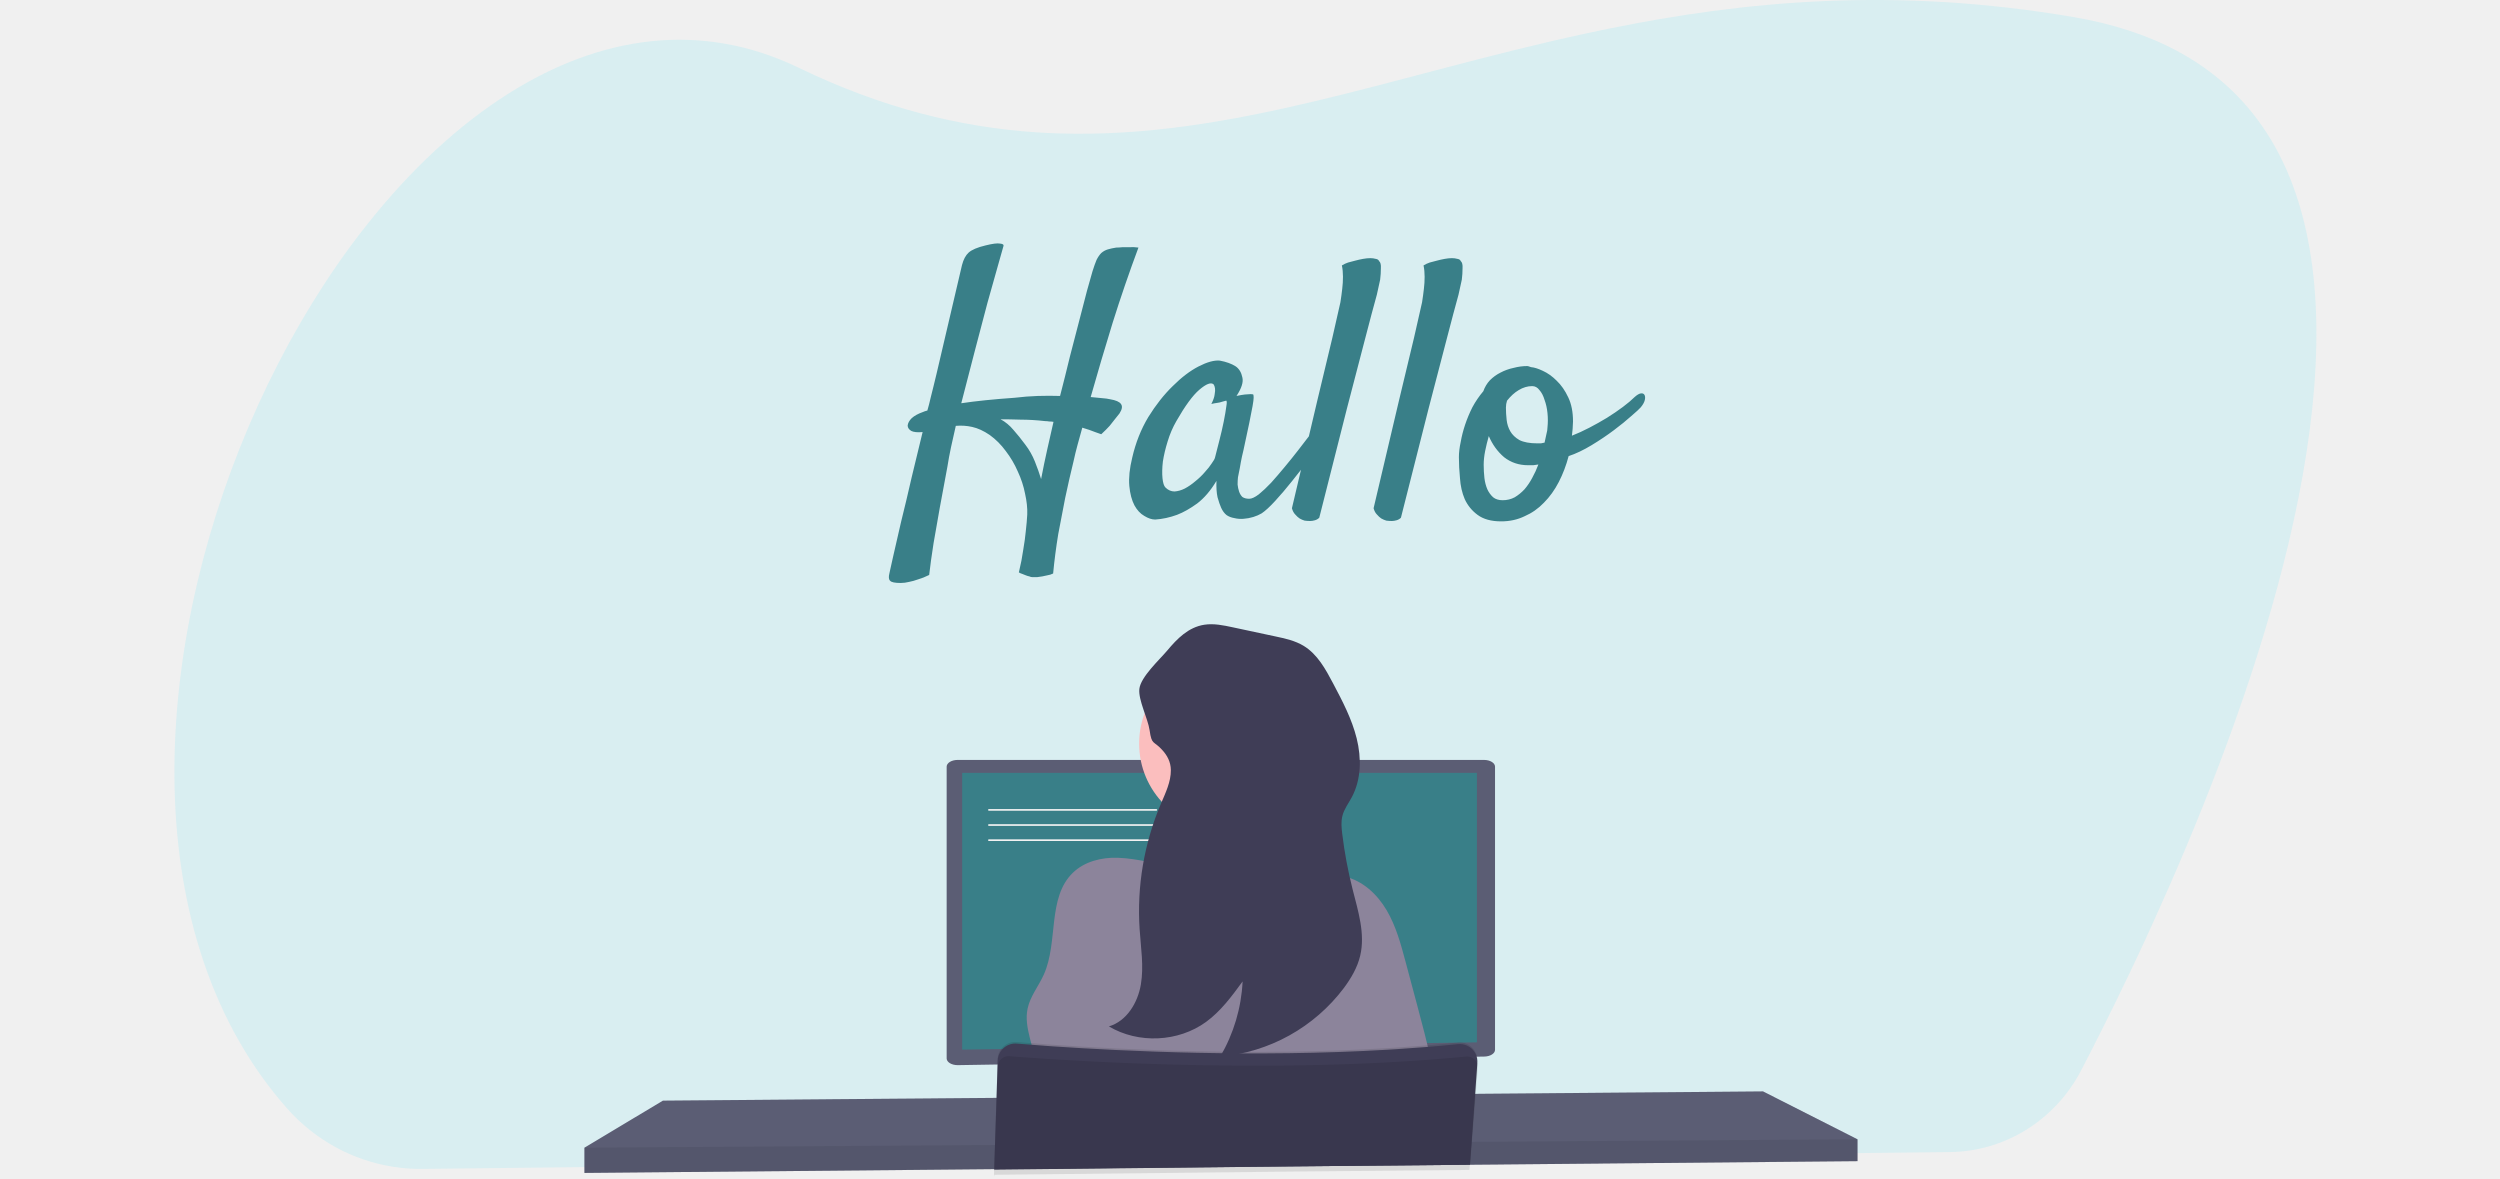
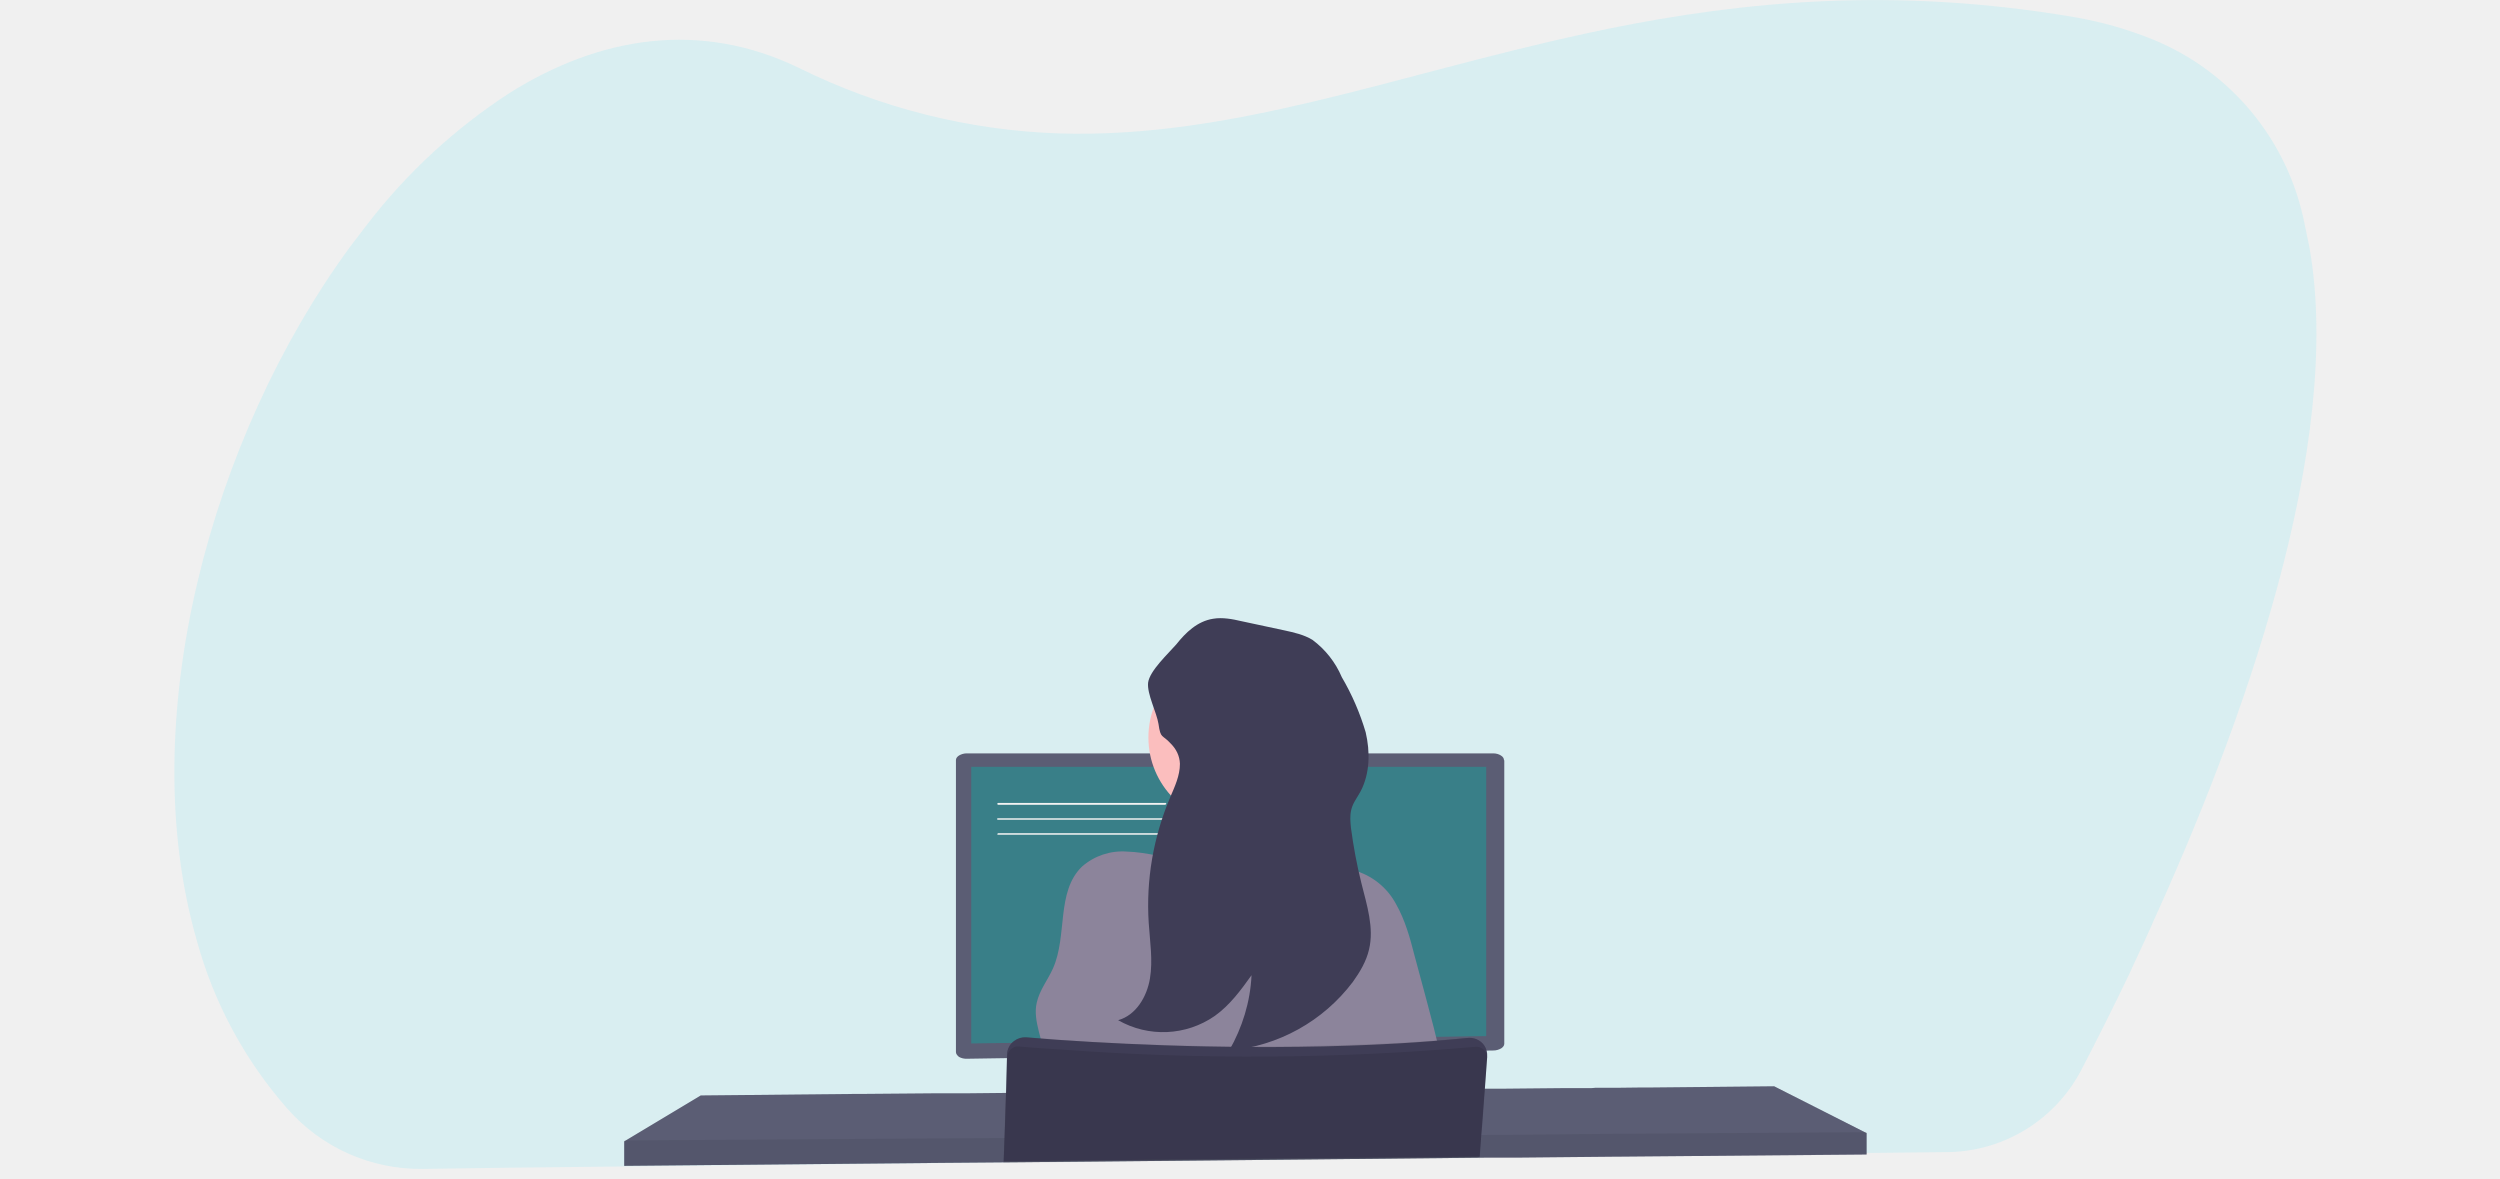
- <svg xmlns="http://www.w3.org/2000/svg" width="817" height="385" viewBox="0 0 817 385" fill="none">
-   <path d="M703.349 302.118C702.569 303.842 701.792 305.543 701.017 307.221C699.806 309.827 698.612 312.383 697.433 314.888C696.909 315.998 696.385 317.087 695.874 318.177C690.092 330.291 684.694 341.006 680.11 349.817C675.949 357.802 669.772 364.492 662.225 369.186C654.678 373.881 646.039 376.407 637.213 376.501L535.266 377.639H534.191L525.451 377.735L517.976 377.818L495.052 378.073H494.124L482.454 378.204H482.098L410.167 379.004L345.96 379.693L338.491 379.776L292.106 380.293H292.052L261.969 380.624H261.646L166.523 381.679L138.066 381.996C135.643 382.024 133.221 381.9 130.813 381.624V381.624C129.993 381.527 129.172 381.417 128.359 381.286C115.087 379.185 102.918 372.483 93.879 362.297C81.638 348.487 72.73 332.373 66.747 314.888C65.882 312.364 65.076 309.809 64.327 307.221C43.615 235.41 68.865 142.763 114.309 80.764C116.214 78.171 118.15 75.643 120.117 73.179L120.164 73.124C134.14 55.528 149.811 40.828 166.503 30.376C196.082 11.821 228.854 6.595 261.088 22.171C288.362 35.354 313.826 41.552 338.512 43.235C341.006 43.4 343.5 43.524 345.98 43.6C402.604 45.427 455.672 24.501 517.989 10.994C520.47 10.456 522.957 9.925 525.465 9.422C569.921 0.348 619.237 -4.437 677.884 5.623C683.977 6.644 689.99 8.119 695.874 10.036C698.46 10.891 700.952 11.81 703.349 12.794C731.342 24.474 746.609 46.055 753.096 73.097C753.71 75.606 754.241 78.16 754.689 80.757C766.191 145.804 732.505 238.071 703.349 302.118Z" fill="#D9EEF1" />
-   <path d="M607.027 372.327V379.465L523.536 380.234L522.646 380.251L490.913 380.542L490.155 380.553L480.51 380.635H480.224L421.431 381.179L324.92 382.074H324.838L300.299 382.305L300.035 382.31L191 383.309V375.072L216.638 359.697L268.078 359.268L269.177 359.263L269.54 359.257L270.639 359.241L295.337 359.038L296.441 359.032L296.793 359.027L297.892 359.021L305.811 358.955L306.02 358.95L325.558 358.785H325.717L478.169 357.5L481.9 357.473H482.274L485.121 357.445L505.812 357.275L506.911 357.258L507.928 357.247H508.456L514.891 357.198L516.166 357.181L517.876 357.17L523.234 357.121L531.736 357.05L532.835 357.039L534.747 357.028H535.105L576.163 356.676L607.027 372.327Z" fill="#65617D" />
-   <path opacity="0.2" d="M607.027 372.327V379.465L523.536 380.234L522.646 380.251L490.913 380.542L490.155 380.553L480.51 380.635H480.224L421.431 381.179L324.92 382.074H324.838L300.299 382.305L300.035 382.31L191 383.309V375.072L216.638 359.697L268.078 359.268L269.177 359.263L269.54 359.257L270.639 359.241L295.337 359.038L296.441 359.032L296.793 359.027L297.892 359.021L305.811 358.955L306.02 358.95L325.558 358.785H325.717L478.169 357.5L481.9 357.473H482.274L485.121 357.445L505.812 357.275L506.911 357.258L507.928 357.247H508.456L514.891 357.198L516.166 357.181L517.876 357.17L523.234 357.121L531.736 357.05L532.835 357.039L534.747 357.028H535.105L576.163 356.676L607.027 372.327Z" fill="#324B4F" />
-   <path d="M488.575 250.518V343.109C488.564 343.675 488.199 344.216 487.555 344.62C486.912 345.025 486.039 345.263 485.117 345.284L312.96 348.091C312.015 348.091 311.108 347.863 310.435 347.456C309.763 347.049 309.379 346.496 309.367 345.917V250.518C309.379 249.943 309.756 249.395 310.419 248.988C311.082 248.582 311.978 248.351 312.915 248.344H485.027C485.964 248.351 486.86 248.582 487.523 248.988C488.186 249.395 488.564 249.943 488.575 250.518V250.518Z" fill="#5B5D74" />
-   <path d="M314.439 252.57H482.658V340.643L314.439 343.019V252.57Z" fill="#397F88" />
-   <path d="M377.905 264.954H323.167C323.094 264.954 323.025 264.925 322.973 264.873C322.922 264.822 322.893 264.752 322.893 264.679C322.893 264.606 322.922 264.536 322.973 264.485C323.025 264.433 323.094 264.405 323.167 264.405H377.905C377.978 264.405 378.048 264.433 378.099 264.485C378.151 264.536 378.18 264.606 378.18 264.679C378.18 264.752 378.151 264.822 378.099 264.873C378.048 264.925 377.978 264.954 377.905 264.954Z" fill="#F2F2F2" />
-   <path d="M377.905 269.896H323.167C323.094 269.896 323.025 269.867 322.973 269.816C322.922 269.764 322.893 269.694 322.893 269.621C322.893 269.549 322.922 269.479 322.973 269.427C323.025 269.376 323.094 269.347 323.167 269.347H377.905C377.978 269.347 378.048 269.376 378.099 269.427C378.151 269.479 378.18 269.549 378.18 269.621C378.18 269.694 378.151 269.764 378.099 269.816C378.048 269.867 377.978 269.896 377.905 269.896Z" fill="#F2F2F2" />
-   <path d="M377.905 274.838H323.167C323.094 274.838 323.025 274.809 322.973 274.758C322.922 274.706 322.893 274.636 322.893 274.564C322.893 274.491 322.922 274.421 322.973 274.369C323.025 274.318 323.094 274.289 323.167 274.289H377.905C377.978 274.289 378.048 274.318 378.099 274.369C378.151 274.421 378.18 274.491 378.18 274.564C378.18 274.636 378.151 274.706 378.099 274.758C378.048 274.809 377.978 274.838 377.905 274.838Z" fill="#F2F2F2" />
-   <path opacity="0.1" d="M607.027 372.327V379.465L523.536 380.234L522.646 380.251L490.913 380.542L490.155 380.553L480.51 380.635H480.224L421.431 381.179L324.92 382.074H324.838L300.299 382.304L300.035 382.31L191 383.309V375.072L302.294 374.342H302.558L325.085 374.188H325.189L480.763 373.161H480.922L481.016 373.156H481.274L483.906 373.139H484.709L525.646 372.865L528.065 372.854L528.603 372.848L607.027 372.327Z" fill="#11191B" />
-   <path d="M400.481 271.192C416.061 271.192 428.691 258.572 428.691 243.005C428.691 227.437 416.061 214.817 400.481 214.817C384.901 214.817 372.271 227.437 372.271 243.005C372.271 258.572 384.901 271.192 400.481 271.192Z" fill="#FBBEBE" />
-   <path d="M428.696 286.392C428.696 286.392 374.013 292.982 379.234 286.392C381.125 284.009 381.647 276.947 381.542 268.902C381.509 266.458 381.422 263.927 381.295 261.406C380.691 249.325 379.234 237.519 379.234 237.519C379.234 237.519 427.047 215.004 421.551 232.851C419.353 240.061 420.073 250.187 421.744 259.693C422.233 262.466 422.799 265.184 423.392 267.765C424.841 274.061 426.611 280.278 428.696 286.392V286.392Z" fill="#FBBEBE" />
-   <path d="M410.85 284.157C417.176 282.987 423.875 280.862 429.827 283.311C431.394 283.954 432.833 284.893 434.438 285.431C436.043 285.969 437.802 286.101 439.472 286.48C445.342 287.809 450.101 292.273 453.157 297.462C456.212 302.652 457.795 308.522 459.345 314.332L463.137 328.516C466.434 340.844 469.732 353.277 470.496 366.022C424.588 368.648 378.575 368.91 332.641 366.808C335.63 361.129 338.686 355.105 338.433 348.686C338.18 342.267 334.482 335.935 335.817 329.609C336.669 325.578 339.428 322.256 341.115 318.505C345.924 307.786 342.181 293.36 350.634 285.2C354.437 281.532 359.976 280.143 365.269 280.318C372.018 280.544 378.926 282.647 385.603 283.674C394.154 284.97 402.233 285.738 410.85 284.157Z" fill="#8C849B" />
-   <path opacity="0.1" d="M482.791 346.895L482.736 347.681V347.735L482.643 348.999L481.912 359.163L481.027 371.409L480.774 374.857L480.225 382.238V382.331L421.42 382.88L324.921 383.924V384.385H324.844V383.924V383.77L325.091 375.884L325.564 360.475L325.97 347.411L326.009 346.11C326.033 345.325 326.217 344.552 326.55 343.84C326.883 343.128 327.357 342.491 327.944 341.969C328.532 341.446 329.22 341.048 329.966 340.8C330.712 340.552 331.501 340.459 332.285 340.525C334.879 340.745 338.248 341.014 342.276 341.3L343.925 341.42C367.188 343.035 410.182 345.122 453.565 342.519C454.477 342.469 455.395 342.414 456.313 342.348C463.04 341.926 469.761 341.382 476.416 340.701C477.258 340.613 478.108 340.71 478.908 340.986C479.707 341.262 480.437 341.71 481.044 342.297C481.652 342.885 482.124 343.599 482.425 344.389C482.727 345.179 482.852 346.025 482.791 346.868V346.895Z" fill="black" />
-   <path d="M324.902 382.694V382.233L421.419 381.184L480.223 380.635H480.388V380.542L480.937 373.161L481.174 369.866L482.075 357.45L482.784 347.621V347.379C482.817 346.926 482.796 346.471 482.723 346.023C482.727 346.005 482.727 345.986 482.723 345.968C482.572 345.041 482.195 344.166 481.624 343.42C481.019 342.645 480.226 342.036 479.321 341.652C478.415 341.267 477.426 341.12 476.447 341.223C469.792 341.904 463.071 342.448 456.344 342.871C455.426 342.937 454.508 342.992 453.596 343.041C410.213 345.616 367.22 343.53 343.956 341.943L342.307 341.822C338.279 341.536 334.91 341.273 332.316 341.048C330.889 340.927 329.468 341.339 328.327 342.204C327.187 343.07 326.407 344.326 326.139 345.732C326.083 346.029 326.05 346.33 326.04 346.632L325.666 358.801L325.155 374.216L324.913 382.101V382.255V382.716L324.902 382.694Z" fill="#3F3D56" />
-   <path opacity="0.1" d="M482.955 349.054L482.279 357.472L481.274 370.02L481.021 373.161L480.471 380.196L480.438 380.547V380.64L480.356 381.453L480.416 380.64H480.257L421.453 381.19L324.92 382.233V382.079L325.189 374.194L325.739 358.785L326.091 348.543C326.108 347.961 326.271 347.392 326.564 346.888C326.858 346.385 327.273 345.963 327.772 345.66C328.395 345.279 329.122 345.106 329.85 345.166C331.004 345.26 332.422 345.369 334.076 345.49C336.763 345.688 340.077 345.918 343.935 346.16C351.08 346.61 360.043 347.094 370.315 347.489C398.893 348.587 437.473 348.955 474.118 345.748C475.767 345.605 477.471 345.446 479.136 345.287C479.795 345.221 480.459 345.347 481.048 345.649C481.215 345.732 481.374 345.832 481.521 345.946C481.999 346.292 482.378 346.758 482.62 347.297C482.676 347.404 482.722 347.516 482.758 347.632C482.923 348.087 482.99 348.571 482.955 349.054V349.054Z" fill="black" />
-   <path d="M382.635 251.643C382.679 255.487 380.898 259.111 379.387 262.664C373.884 275.606 371.501 289.659 372.429 303.69C372.831 309.73 373.847 315.771 372.831 321.756C371.814 327.742 368.198 333.711 362.389 335.43C372.023 341.168 385.064 340.564 394.132 333.969C398.963 330.455 402.563 325.551 406.085 320.73C405.667 329.391 403.157 337.822 398.77 345.303C406.7 344.602 414.393 342.244 421.353 338.383C428.312 334.521 434.382 329.242 439.17 322.888C441.538 319.697 443.599 316.194 444.511 312.328C446.21 305.189 443.841 297.77 442.033 290.637C440.522 284.674 439.389 278.621 438.642 272.515C438.406 270.56 438.213 268.55 438.697 266.639C439.247 264.405 440.714 262.515 441.797 260.478C444.874 254.69 444.946 247.683 443.368 241.324C441.791 234.965 438.703 229.1 435.641 223.307C433.19 218.661 430.53 213.802 426.046 211.072C423.243 209.37 420.001 208.662 416.769 207.975L402.826 204.993C399.776 204.34 396.638 203.686 393.555 204.164C388.351 204.977 384.685 208.733 381.464 212.588C378.942 215.586 372.776 221.215 372.341 225.141C371.946 228.76 375.144 234.822 375.688 238.639C376.403 243.581 376.908 241.934 379.7 244.965C381.464 246.843 382.602 249.012 382.635 251.643Z" fill="#3F3D56" />
-   <path d="M294.363 190.518C292.457 190.518 291.305 190.279 290.908 189.803C290.432 189.406 290.352 188.572 290.67 187.301C290.749 186.904 291.146 185.117 291.861 181.939C292.576 178.842 293.45 175.029 294.482 170.502C295.594 166.054 296.746 161.209 297.938 155.967C299.208 150.725 300.4 145.8 301.512 141.193C299.844 141.352 298.613 141.233 297.818 140.836C297.024 140.359 296.627 139.764 296.627 139.049C296.706 138.255 297.143 137.46 297.938 136.666C298.811 135.872 300.042 135.197 301.631 134.641C301.949 134.482 302.425 134.323 303.061 134.164C303.458 132.814 303.815 131.424 304.133 129.994C304.451 128.803 304.768 127.532 305.086 126.182C305.404 124.831 305.721 123.521 306.039 122.25L314.379 86.627C314.855 84.8 315.57 83.45 316.523 82.576C317.556 81.623 319.423 80.829 322.123 80.193C324.347 79.637 325.896 79.439 326.77 79.598C327.643 79.677 328.04 79.915 327.961 80.312C327.723 81.186 327.127 83.291 326.174 86.627C325.221 89.963 324.069 94.053 322.719 98.898C321.448 103.664 320.058 108.946 318.549 114.744C317.04 120.463 315.57 126.142 314.141 131.781C318.906 131.066 324.704 130.471 331.535 129.994C334.156 129.676 336.698 129.478 339.16 129.398C341.702 129.319 344.124 129.319 346.428 129.398C347.54 125.109 348.612 120.82 349.645 116.531C350.757 112.242 351.789 108.271 352.742 104.617C353.695 100.964 354.529 97.747 355.244 94.967C356.038 92.107 356.634 90.003 357.031 88.652C357.508 87.143 357.945 85.912 358.342 84.959C358.818 84.006 359.335 83.251 359.891 82.695C360.526 82.139 361.241 81.742 362.035 81.504C362.829 81.266 363.743 81.067 364.775 80.908C365.331 80.908 366.007 80.868 366.801 80.789C367.436 80.789 368.191 80.789 369.064 80.789C369.938 80.71 370.931 80.749 372.043 80.908C369.025 89.01 366.205 97.231 363.584 105.57C361.042 113.831 358.66 121.893 356.436 129.756C357.865 129.915 359.096 130.034 360.129 130.113C361.241 130.193 362.115 130.312 362.75 130.471C364.656 130.788 365.848 131.305 366.324 132.02C366.88 132.734 366.721 133.767 365.848 135.117L364.418 136.904C363.941 137.54 363.346 138.294 362.631 139.168C361.916 139.962 361.003 140.876 359.891 141.908C359.255 141.67 358.58 141.432 357.865 141.193C357.23 140.955 356.594 140.717 355.959 140.479C355.165 140.24 354.41 140.002 353.695 139.764C353.139 141.67 352.623 143.536 352.146 145.363C351.67 147.111 351.233 148.898 350.836 150.725C349.883 154.617 348.969 158.628 348.096 162.758C347.381 166.332 346.626 170.264 345.832 174.553C345.117 178.921 344.561 183.21 344.164 187.42C343.529 187.738 342.893 187.936 342.258 188.016C341.622 188.174 341.066 188.294 340.59 188.373C340.034 188.452 339.478 188.532 338.922 188.611H338.803H338.564H338.326C338.008 188.611 337.691 188.611 337.373 188.611C337.055 188.611 336.738 188.532 336.42 188.373C336.023 188.294 335.626 188.174 335.229 188.016C334.831 187.857 334.434 187.698 334.037 187.539C333.719 187.46 333.362 187.301 332.965 187.062C333.6 184.441 334.077 181.979 334.395 179.676C334.792 177.372 335.07 175.347 335.229 173.6C335.467 171.535 335.626 169.708 335.705 168.119C335.785 166.054 335.546 163.79 334.99 161.328C334.514 158.866 333.719 156.443 332.607 154.061C331.575 151.678 330.264 149.454 328.676 147.389C327.167 145.324 325.419 143.576 323.434 142.146C321.448 140.796 319.542 139.923 317.715 139.525C315.967 139.128 314.18 139.009 312.354 139.168C311.798 141.551 311.281 143.854 310.805 146.078C310.328 148.302 309.931 150.447 309.613 152.512C308.74 157.118 307.906 161.606 307.111 165.975C306.476 169.708 305.801 173.56 305.086 177.531C304.451 181.582 303.974 185.037 303.656 187.896C302.385 188.532 301.194 189.008 300.082 189.326C298.97 189.723 297.977 190.001 297.104 190.16C296.15 190.398 295.237 190.518 294.363 190.518ZM341.543 137.619C338.763 137.301 336.102 137.143 333.561 137.143C331.098 137.063 328.914 137.023 327.008 137.023C328.596 137.897 329.986 139.049 331.178 140.479C332.449 141.908 333.759 143.536 335.109 145.363C336.38 147.031 337.413 148.858 338.207 150.844C339.001 152.829 339.676 154.736 340.232 156.562C340.868 153.227 341.543 149.97 342.258 146.793C342.973 143.616 343.648 140.637 344.283 137.857C343.807 137.778 343.33 137.738 342.854 137.738C342.456 137.659 342.02 137.619 341.543 137.619ZM431.971 144.291C430.859 145.88 429.429 147.865 427.682 150.248C425.934 152.551 424.107 154.895 422.201 157.277C420.374 159.581 418.548 161.725 416.721 163.711C414.973 165.617 413.504 166.967 412.312 167.762C411.518 168.238 410.605 168.635 409.572 168.953C408.54 169.271 407.467 169.469 406.355 169.549C405.323 169.628 404.33 169.549 403.377 169.311C402.424 169.152 401.59 168.834 400.875 168.357C400.16 167.801 399.564 167.007 399.088 165.975C398.691 165.101 398.294 163.949 397.896 162.52C397.579 161.09 397.46 159.303 397.539 157.158C395.633 160.335 393.528 162.798 391.225 164.545C388.921 166.213 386.737 167.444 384.672 168.238C382.289 169.112 379.906 169.628 377.523 169.787C376.411 169.787 375.22 169.39 373.949 168.596C372.678 167.881 371.606 166.729 370.732 165.141C369.859 163.473 369.303 161.368 369.064 158.826C368.826 156.205 369.144 153.107 370.018 149.533C371.13 144.688 372.877 140.28 375.26 136.309C377.722 132.337 380.383 128.962 383.242 126.182C386.102 123.322 388.921 121.178 391.701 119.748C394.481 118.318 396.785 117.683 398.611 117.842C400.756 118.239 402.503 118.874 403.854 119.748C404.965 120.542 405.68 121.734 405.998 123.322C406.395 124.831 405.76 126.857 404.092 129.398C405.204 129.16 406.117 129.001 406.832 128.922C407.626 128.842 408.222 128.803 408.619 128.803C409.096 128.803 409.413 128.842 409.572 128.922C409.652 129.081 409.691 129.438 409.691 129.994C409.691 130.471 409.572 131.384 409.334 132.734C409.096 134.085 408.738 135.911 408.262 138.215C407.785 140.518 407.15 143.497 406.355 147.15C406.197 147.865 406.038 148.54 405.879 149.176C405.799 149.732 405.68 150.327 405.521 150.963C405.442 151.519 405.323 152.194 405.164 152.988C405.005 153.783 404.807 154.775 404.568 155.967C404.489 156.682 404.449 157.476 404.449 158.35C404.529 159.144 404.688 159.898 404.926 160.613C405.164 161.328 405.521 161.924 405.998 162.4C406.554 162.798 407.309 162.996 408.262 162.996C409.056 162.996 410.089 162.52 411.359 161.566C412.63 160.534 413.98 159.263 415.41 157.754C416.84 156.165 418.309 154.458 419.818 152.631C421.407 150.725 422.876 148.898 424.227 147.15C425.577 145.403 426.768 143.854 427.801 142.504C428.913 141.154 429.707 140.161 430.184 139.525C430.819 138.811 431.454 138.413 432.09 138.334C432.725 138.175 433.202 138.334 433.52 138.811C433.837 139.287 433.877 140.002 433.639 140.955C433.48 141.908 432.924 143.02 431.971 144.291ZM397.062 149.533C397.46 147.945 397.936 146.078 398.492 143.934C399.048 141.789 399.525 139.724 399.922 137.738C400.319 135.753 400.597 134.124 400.756 132.854C400.994 131.503 400.954 130.868 400.637 130.947C400.24 131.027 399.803 131.146 399.326 131.305C398.929 131.464 398.413 131.583 397.777 131.662C397.142 131.742 396.507 131.861 395.871 132.02C396.507 130.749 396.864 129.716 396.943 128.922C397.102 128.048 397.142 127.373 397.062 126.896C396.983 126.34 396.824 125.904 396.586 125.586C395.712 124.871 394.163 125.467 391.939 127.373C389.795 129.2 387.293 132.615 384.434 137.619C383.242 139.684 382.289 141.908 381.574 144.291C380.859 146.594 380.343 148.779 380.025 150.844C379.787 152.909 379.747 154.736 379.906 156.324C380.065 157.833 380.383 158.826 380.859 159.303C381.733 160.176 382.726 160.613 383.838 160.613C384.95 160.534 386.062 160.216 387.174 159.66C388.365 159.025 389.517 158.23 390.629 157.277C391.82 156.324 392.853 155.331 393.727 154.299C394.68 153.266 395.434 152.313 395.99 151.439C396.626 150.566 396.983 149.93 397.062 149.533ZM422.201 166.094C425.696 151.4 428.476 139.605 430.541 130.709C432.686 121.813 434.314 115.022 435.426 110.336C436.697 104.776 437.57 100.924 438.047 98.779C438.285 97.27 438.484 95.801 438.643 94.371C438.801 93.1 438.881 91.79 438.881 90.439C438.881 89.089 438.762 87.858 438.523 86.746C439.159 86.349 439.834 86.031 440.549 85.793C441.343 85.555 442.098 85.356 442.812 85.197C443.686 84.959 444.56 84.76 445.434 84.602C446.307 84.443 447.102 84.363 447.816 84.363C448.452 84.363 449.048 84.443 449.604 84.602C450.16 84.681 450.517 84.919 450.676 85.316C451.152 85.713 451.351 86.508 451.271 87.699C451.271 88.891 451.192 90.122 451.033 91.393C450.715 92.902 450.358 94.53 449.961 96.277C449.008 99.693 447.697 104.617 446.029 111.051C444.6 116.531 442.654 123.997 440.191 133.449C437.809 142.901 434.79 154.815 431.137 169.191C430.74 169.589 430.263 169.867 429.707 170.025C429.151 170.184 428.635 170.264 428.158 170.264C427.602 170.264 427.007 170.224 426.371 170.145C425.815 169.986 425.259 169.747 424.703 169.43C424.227 169.112 423.75 168.675 423.273 168.119C422.797 167.643 422.439 166.967 422.201 166.094ZM448.889 166.094C452.383 151.4 455.163 139.605 457.229 130.709C459.373 121.813 461.001 115.022 462.113 110.336C463.384 104.776 464.258 100.924 464.734 98.779C464.973 97.27 465.171 95.801 465.33 94.371C465.489 93.1 465.568 91.79 465.568 90.439C465.568 89.089 465.449 87.858 465.211 86.746C465.846 86.349 466.521 86.031 467.236 85.793C468.031 85.555 468.785 85.356 469.5 85.197C470.374 84.959 471.247 84.76 472.121 84.602C472.995 84.443 473.789 84.363 474.504 84.363C475.139 84.363 475.735 84.443 476.291 84.602C476.847 84.681 477.204 84.919 477.363 85.316C477.84 85.713 478.038 86.508 477.959 87.699C477.959 88.891 477.88 90.122 477.721 91.393C477.403 92.902 477.046 94.53 476.648 96.277C475.695 99.693 474.385 104.617 472.717 111.051C471.287 116.531 469.341 123.997 466.879 133.449C464.496 142.901 461.478 154.815 457.824 169.191C457.427 169.589 456.951 169.867 456.395 170.025C455.839 170.184 455.322 170.264 454.846 170.264C454.29 170.264 453.694 170.224 453.059 170.145C452.503 169.986 451.947 169.747 451.391 169.43C450.914 169.112 450.438 168.675 449.961 168.119C449.484 167.643 449.127 166.967 448.889 166.094ZM512.629 149.057C511.835 152.075 510.762 154.895 509.412 157.516C508.062 160.137 506.434 162.4 504.527 164.307C502.701 166.213 500.596 167.682 498.213 168.715C495.91 169.827 493.368 170.383 490.588 170.383C487.331 170.383 484.75 169.668 482.844 168.238C481.017 166.888 479.627 165.18 478.674 163.115C477.8 161.05 477.284 158.786 477.125 156.324C476.887 153.862 476.768 151.559 476.768 149.414C476.768 147.905 476.966 146.237 477.363 144.41C477.681 142.583 478.158 140.717 478.793 138.811C479.428 136.904 480.223 134.998 481.176 133.092C482.208 131.186 483.4 129.438 484.75 127.85C485.227 126.499 485.941 125.308 486.895 124.275C487.927 123.243 489.079 122.409 490.35 121.773C491.7 121.059 493.13 120.542 494.639 120.225C496.148 119.827 497.617 119.629 499.047 119.629C499.285 119.629 499.484 119.669 499.643 119.748C499.881 119.827 500.119 119.907 500.357 119.986C501.39 120.066 502.661 120.463 504.17 121.178C505.758 121.893 507.268 122.965 508.697 124.395C510.206 125.824 511.477 127.651 512.51 129.875C513.542 132.02 514.059 134.641 514.059 137.738C514.059 138.374 514.019 139.168 513.939 140.121C513.86 140.995 513.781 141.749 513.701 142.385C515.528 141.67 517.434 140.796 519.42 139.764C521.406 138.731 523.312 137.659 525.139 136.547C527.045 135.355 528.792 134.164 530.381 132.973C531.969 131.781 533.24 130.709 534.193 129.756C534.988 129.041 535.663 128.644 536.219 128.564C536.775 128.485 537.172 128.644 537.41 129.041C537.648 129.438 537.688 129.994 537.529 130.709C537.37 131.424 536.934 132.218 536.219 133.092C535.822 133.568 534.789 134.521 533.121 135.951C531.533 137.381 529.626 138.93 527.402 140.598C525.178 142.266 522.756 143.894 520.135 145.482C517.514 147.071 515.012 148.262 512.629 149.057ZM492.494 130.947C492.256 131.662 492.137 132.417 492.137 133.211C492.137 134.482 492.216 135.832 492.375 137.262C492.534 138.612 492.931 139.843 493.566 140.955C494.202 142.067 495.195 143.02 496.545 143.814C497.975 144.529 499.921 144.887 502.383 144.887C502.78 144.887 503.177 144.887 503.574 144.887C503.971 144.807 504.368 144.728 504.766 144.648C505.004 143.616 505.202 142.702 505.361 141.908C505.6 141.035 505.719 140.28 505.719 139.645C505.878 138.135 505.878 136.587 505.719 134.998C505.56 133.41 505.242 131.98 504.766 130.709C504.368 129.359 503.812 128.286 503.098 127.492C502.462 126.618 501.668 126.182 500.715 126.182C499.206 126.182 497.736 126.618 496.307 127.492C494.956 128.286 493.686 129.438 492.494 130.947ZM484.869 151.916C484.869 153.346 484.949 154.775 485.107 156.205C485.266 157.555 485.584 158.786 486.061 159.898C486.537 160.931 487.173 161.805 487.967 162.52C488.761 163.155 489.794 163.473 491.064 163.473C492.494 163.473 493.805 163.155 494.996 162.52C496.188 161.805 497.26 160.931 498.213 159.898C499.166 158.786 500 157.555 500.715 156.205C501.509 154.775 502.184 153.306 502.74 151.797C502.184 151.876 501.628 151.956 501.072 152.035C500.596 152.035 500.04 152.035 499.404 152.035C496.386 152.035 493.765 151.161 491.541 149.414C489.396 147.587 487.729 145.284 486.537 142.504C486.061 144.172 485.663 145.8 485.346 147.389C485.028 148.977 484.869 150.486 484.869 151.916Z" fill="#397F88" />
+ <svg xmlns="http://www.w3.org/2000/svg" width="817" height="385" fill="none">
+   <g clip-path="url(#clip0)">
+     <path d="M703.3 302.1a720 720 0 01-5.9 12.8l-1.5 3.3a1034 1034 0 01-15.8 31.6 50 50 0 01-42.9 26.7l-102 1.1h-1l-8.7.1-7.5.1-23 .3h-.9l-11.6.1h-.4l-72 .8-64.1.7h-7.5l-46.4.6-30.1.3h-.4l-95 1-28.5.4a57.8 57.8 0 01-44.2-19.7 138.4 138.4 0 01-29.6-55c-20.7-71.9 4.6-164.5 50-226.5l5.8-7.6a188 188 0 0146.4-42.8c29.6-18.6 62.4-23.8 94.6-8.2A207.4 207.4 0 00346 43.6c56.6 1.8 109.7-19.1 172-32.6l7.5-1.6c44.4-9 93.7-13.8 152.4-3.8a124.5 124.5 0 0125.4 7.2A82.2 82.2 0 01753.1 73l1.6 7.7c11.5 65-22.2 157.3-51.4 221.3z" fill="#D9EEF1" />
+     <path d="M610 370.3v7l-81.5.7h-.8l-31 .3h-10.4l-57.4.6-94.2.9-24 .2h-.3L204 381v-8l25-15 50.2-.5h2.5l24.1-.2H316.2l19.1-.2h.2l148.7-1.3H491l20.2-.2h8.9l1.2-.1h6.9l8.3-.1h3.3l40-.4 30.2 15.3z" fill="#65617D" />
+     <path opacity=".2" d="M610 370.3v7l-81.5.7h-.8l-31 .3h-10.4l-57.4.6-94.2.9-24 .2h-.3L204 381v-8l25-15 50.2-.5h2.5l24.1-.2H316.2l19.1-.2h.2l148.7-1.3H491l20.2-.2h8.9l1.2-.1h6.9l8.3-.1h3.3l40-.4 30.2 15.3z" fill="#324B4F" />
+     <path d="M491.6 248.5v92.6c0 .6-.4 1.1-1 1.5-.7.4-1.6.7-2.5.7L316 346a5 5 0 01-2.6-.6c-.6-.5-1-1-1-1.6v-95.4c0-.6.4-1.1 1-1.5a5 5 0 012.5-.7H488c1 0 1.9.3 2.5.7.7.4 1 1 1 1.5z" fill="#5B5D74" />
+     <path d="M317.4 250.6h168.3v88L317.4 341v-90.4z" fill="#397F88" />
+     <path d="M380.9 263h-54.7a.3.3 0 01-.3-.3.3.3 0 01.3-.3H381a.3.3 0 010 .5h-.2zM380.9 267.9H326a.3.3 0 010-.5H380.9a.3.3 0 110 .5zM380.9 272.8H326a.3.3 0 010-.4l.2-.1h54.7a.3.3 0 110 .5z" fill="#F2F2F2" />
+     <path opacity=".1" d="M610 370v7.1l-81.5.8h-.8l-31 .3h-.8l-9.4.1h-.2l-57.4.6-94.2.9-24 .2h-.3L204 381v-8.3l108.6-.7h.3l22-.1 151.9-1h3.8l40-.4h2.9l76.5-.5z" fill="#11191B" />
+     <path d="M403.5 269.2a28.2 28.2 0 100-56.4 28.2 28.2 0 000 56.4z" fill="#FBBEBE" />
+     <path d="M431.7 284.4s-54.7 6.6-49.5 0c2-2.4 2.4-9.5 2.3-17.5 0-2.4 0-5-.2-7.5-.6-12-2-23.9-2-23.9S430 213 424.5 231a62.8 62.8 0 00.1 26.8 161.2 161.2 0 007 26.7z" fill="#FBBEBE" />
+     <path d="M413.9 282.2c6.3-1.2 13-3.3 19-.9 1.5.7 3 1.6 4.5 2.1 1.6.6 3.4.7 5 1a22.4 22.4 0 0113.8 11c3 5.3 4.6 11.1 6.1 17l3.8 14.1c3.3 12.3 6.6 24.8 7.4 37.5-46 2.6-92 3-137.9.8a37 37 0 005.8-18.1c-.2-6.4-4-12.8-2.6-19 .9-4.1 3.6-7.4 5.3-11.2 4.8-10.7 1-25.1 9.5-33.3a20 20 0 0114.7-4.9c6.7.2 13.6 2.3 20.3 3.4 8.6 1.3 16.6 2 25.3.5z" fill="#8C849B" />
+     <path opacity=".1" d="M486 345v.7l-.2 1.2-.7 9.5-.9 11.5-.2 3.2-.6 6.9-58.8.6-96.5 1v.4h-.1V379.4l.2-7.3.5-14.4.4-12.2v-1.3c0-.7.3-1.4.6-2 .3-.7.8-1.3 1.4-1.8a6 6 0 014.3-1.4l10 .7 1.7.2a953.4 953.4 0 00112.4.8c6.7-.4 13.5-.9 20.1-1.5a6.2 6.2 0 014.6 1.5c.6.5 1.1 1.2 1.4 2 .3.7.4 1.5.4 2.2z" fill="#000" />
+     <path d="M328 380v-.5l96.6-1 58.8-.5h.2v-.1l.5-7.3.3-3.2.9-12.2.7-9.7v-.3a5.6 5.6 0 00-3.5-5.6 6 6 0 00-2.9-.4 524.5 524.5 0 01-22.8 1.8c-43.4 2.5-86.5.5-109.7-1.1l-1.7-.1-10-.8c-1.4-.1-2.8.3-4 1.2a5.7 5.7 0 00-2.3 4.3l-.3 12-.5 15.1-.3 7.8v.6z" fill="#3F3D56" />
+     <path opacity=".1" d="M486 346l-.7 8.6-1 12.9-.2 3.2-.6 7.2v.4l-.1.9v-.8h-.1l-58.8.5L328 380v-.2l.3-8 .5-15.8.4-10.5a3.6 3.6 0 011.7-3c.6-.4 1.3-.6 2-.5a527 527 0 0014.1 1 838.3 838.3 0 00135.2-.9 3.4 3.4 0 012.4.7 3.4 3.4 0 011.2 1.7c.2.5.2 1 .2 1.5z" fill="#000" />
+     <path d="M385.6 249.6c0 3.9-1.7 7.5-3.2 11-5.5 13-7.9 27-7 41 .4 6.1 1.4 12.2.4 18.2-1 6-4.6 12-10.4 13.6A29.6 29.6 0 00397 332c4.9-3.5 8.5-8.4 12-13.3-.4 8.7-3 17.1-7.3 24.6a56.9 56.9 0 0040.4-22.4c2.3-3.2 4.4-6.7 5.3-10.6 1.7-7.1-.7-14.5-2.5-21.7-1.5-6-2.6-12-3.4-18-.2-2-.4-4 .1-6 .5-2.2 2-4 3.1-6.1 3-5.8 3.1-12.8 1.6-19.2a81 81 0 00-7.8-18 29.5 29.5 0 00-9.6-12.2c-2.8-1.7-6-2.4-9.2-3.1l-14-3c-3-.7-6.2-1.3-9.2-.8-5.2.8-9 4.5-12.1 8.4-2.6 3-8.7 8.6-9.2 12.5-.4 3.7 2.8 9.7 3.4 13.5.7 5 1.2 3.3 4 6.4 1.8 1.8 2.9 4 3 6.6z" fill="#3F3D56" />
+   </g>
+   <defs>
+     <clipPath id="clip0">
+       <path fill="#fff" d="M0 0h817v385H0z" />
+     </clipPath>
+   </defs>
</svg>
